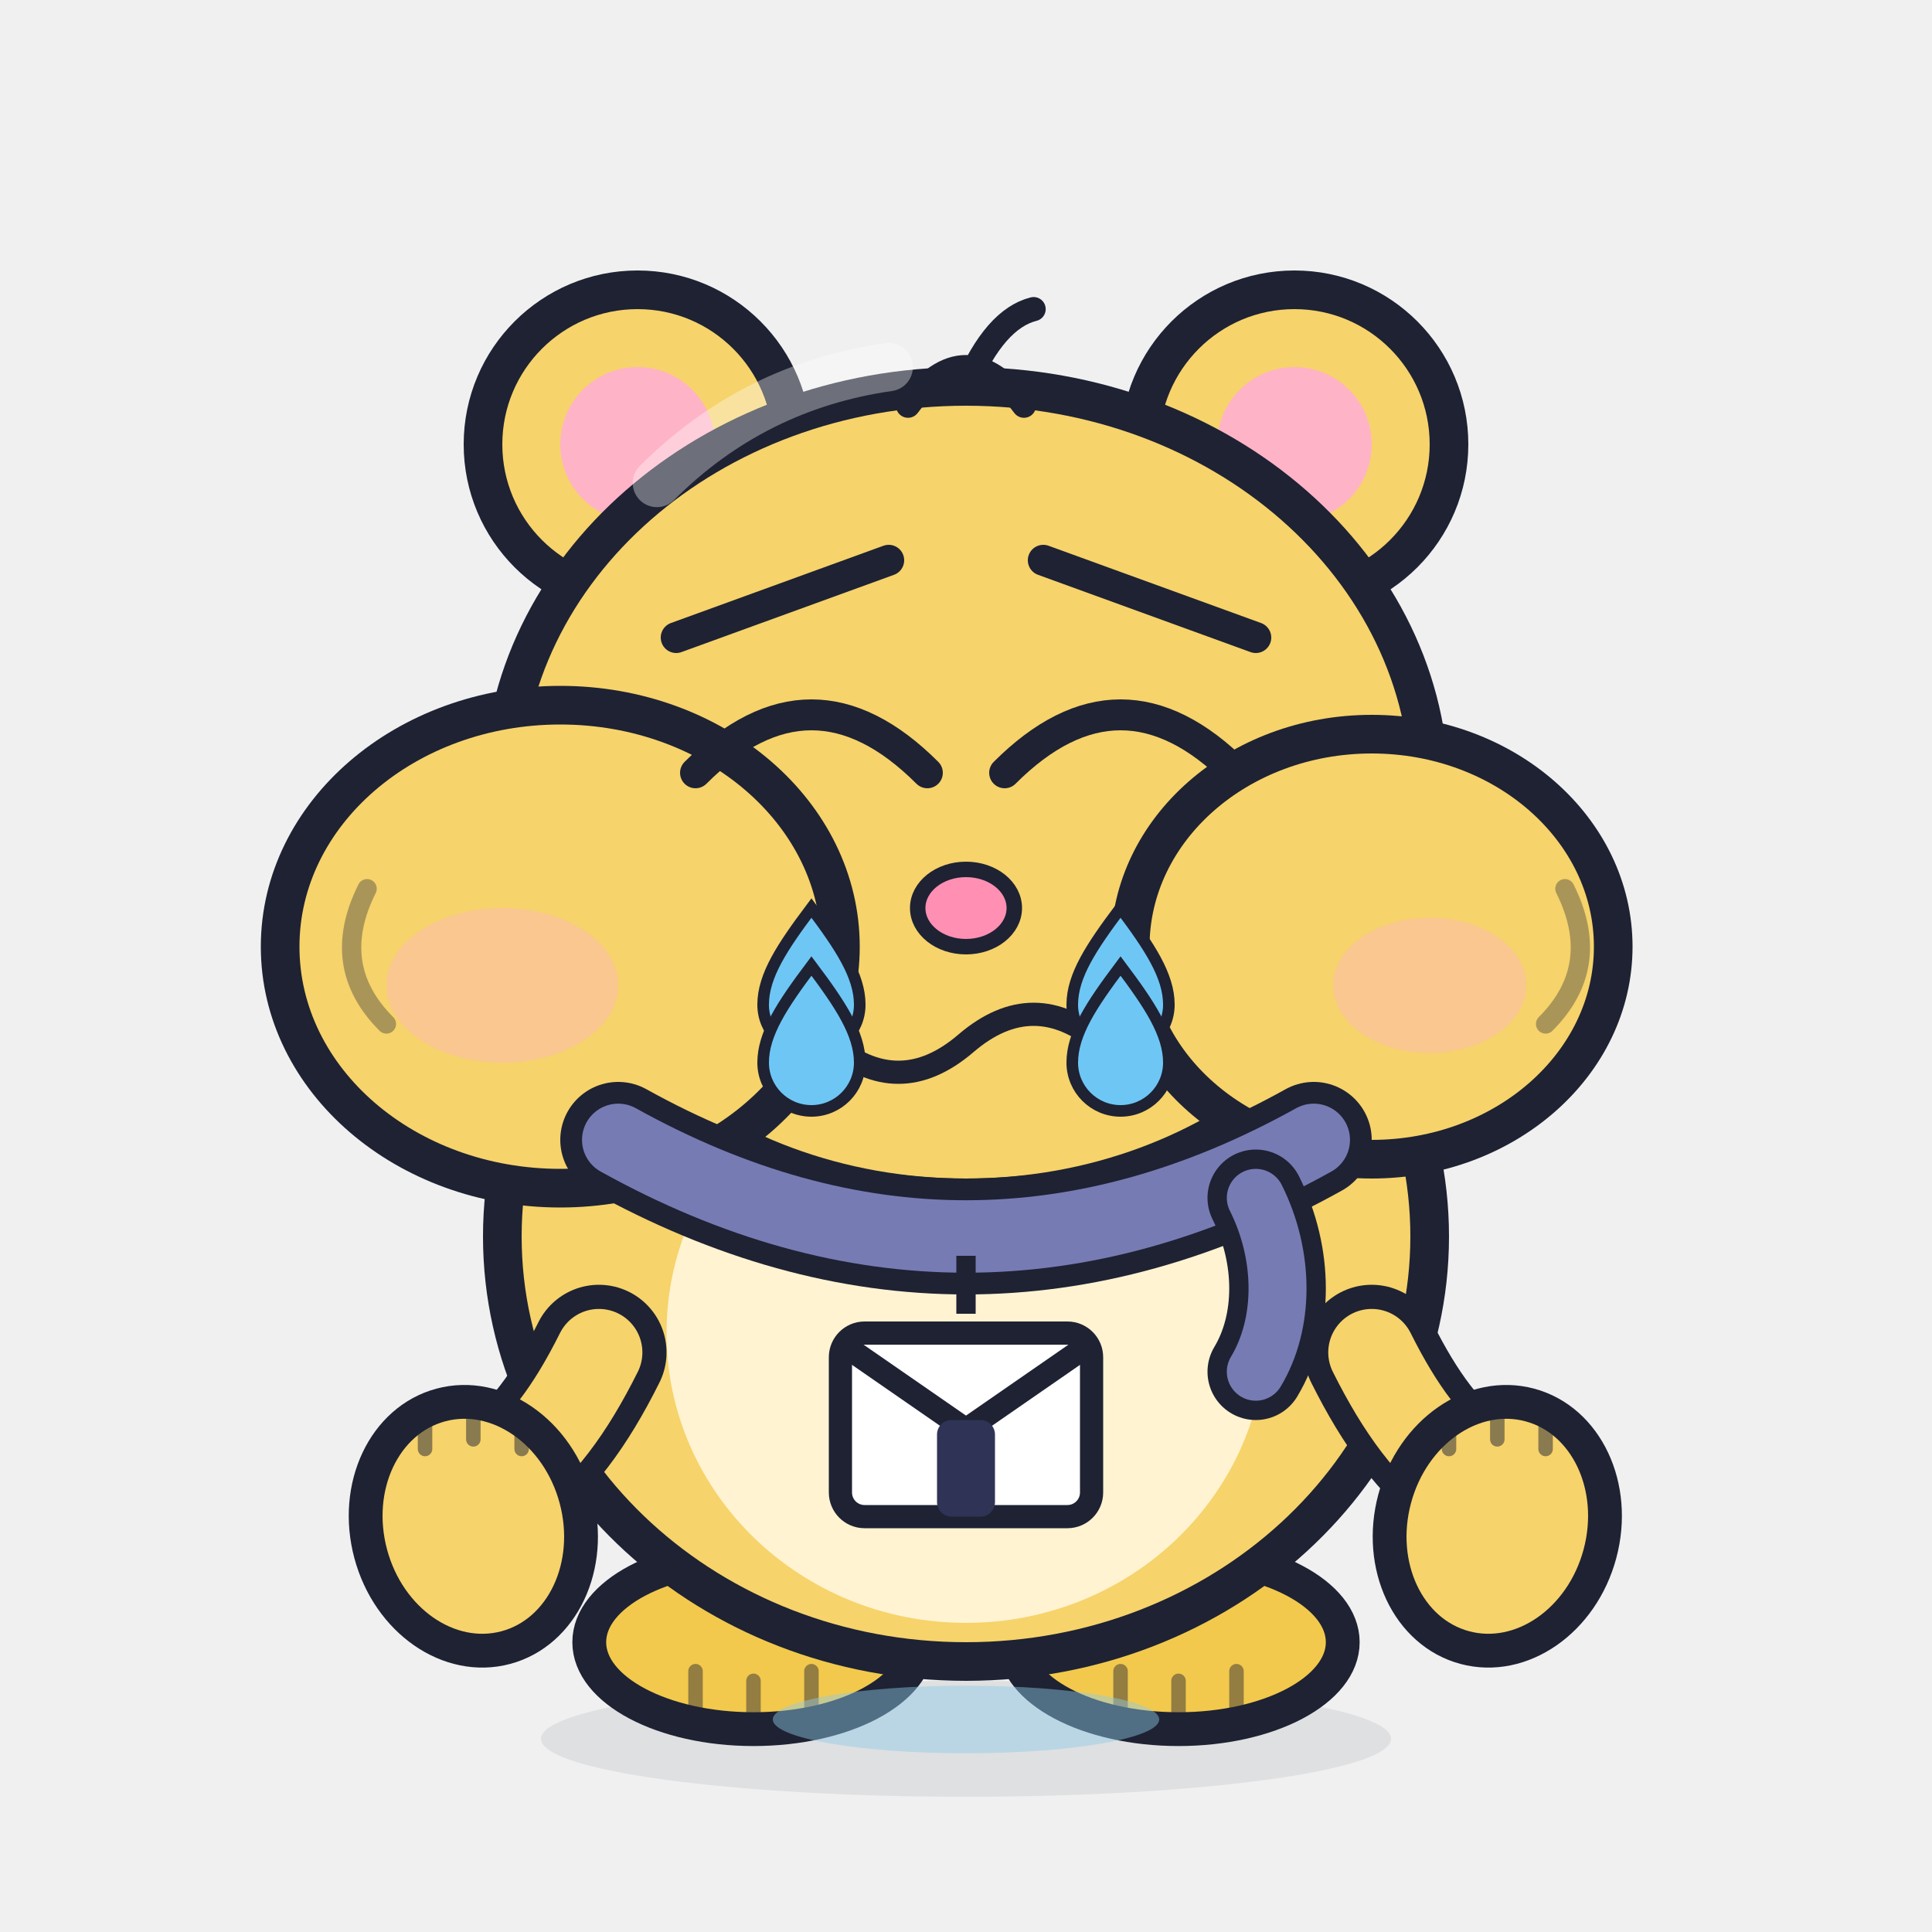
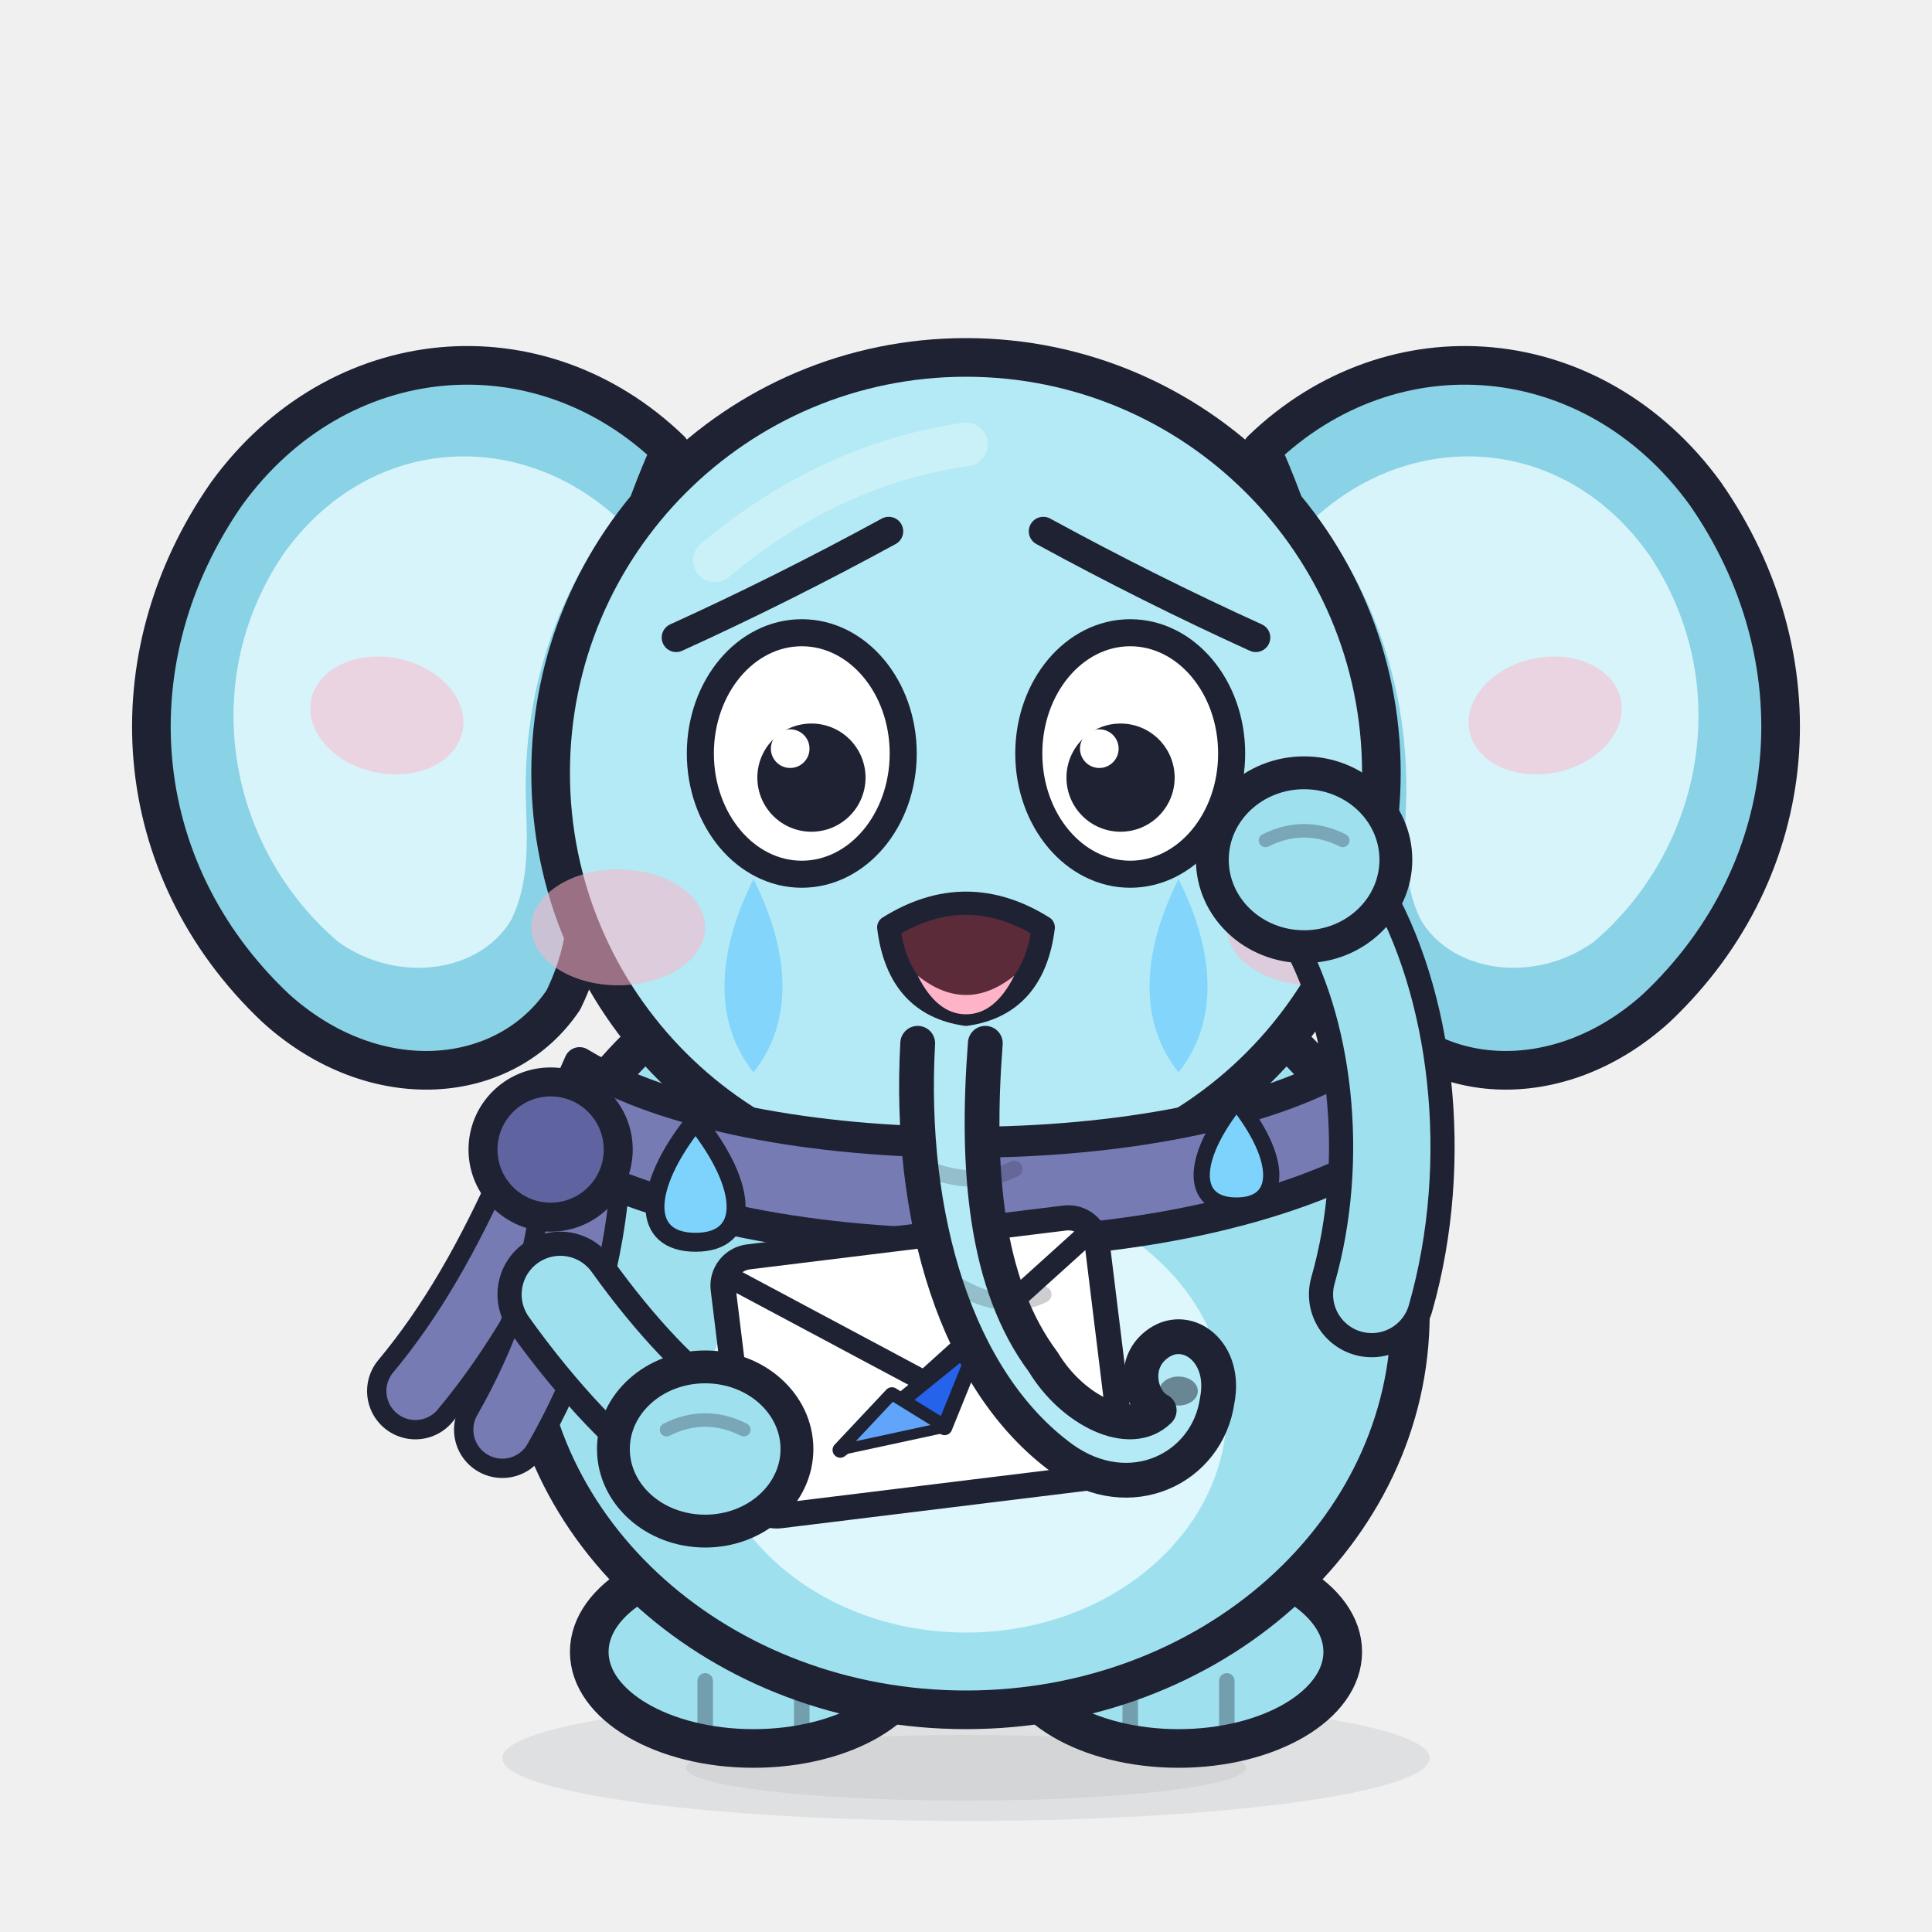
- <svg xmlns="http://www.w3.org/2000/svg" viewBox="0 0 200 200" width="88" height="88" role="img" aria-label="信使仓鼠小递 · 哭 Cry">
-   <style>
-   .ex-motion { animation: ex-tremble .35s ease-in-out infinite; transform-box: fill-box; transform-origin: 50% 50%; }
-   .ex-anim-tear { animation: ex-tear 1.8s ease-in infinite; transform-box: fill-box; transform-origin: center; }
-   .ex-anim-sweat { animation: ex-tear 1.5s ease-in infinite; transform-box: fill-box; transform-origin: center; }
-   .ex-anim-heart { animation: ex-heart 2.2s ease-out infinite; transform-box: fill-box; transform-origin: center; }
-   .ex-anim-spark { animation: ex-spark 1.9s ease-in-out infinite; transform-box: fill-box; transform-origin: center; }
-   .ex-anim-rain { animation: ex-rain 1.4s linear infinite; transform-box: fill-box; transform-origin: center; }
-   .ex-anim-confetti { animation: ex-confetti 2.4s linear infinite; transform-box: fill-box; transform-origin: center; }
-   .ex-anim-pulse { animation: ex-pulse 1.6s ease-in-out infinite; transform-box: fill-box; transform-origin: center; }
-   .ex-anim-knock { animation: ex-knock 0.55s ease-in-out infinite; transform-box: fill-box; transform-origin: center; }
-   .ex-anim-knockline { animation: ex-knockline 0.55s ease-out infinite; transform-box: fill-box; transform-origin: center; }
-   .ex-anim-palm { animation: ex-palm 0.9s ease-in-out infinite; transform-box: fill-box; transform-origin: center; }
-   .ex-anim-steam { animation: ex-steam 1.8s ease-out infinite; transform-box: fill-box; transform-origin: center; }
-   .ex-anim-shock { animation: ex-shock 0.5s ease-in-out infinite; transform-box: fill-box; transform-origin: center; }
-   @keyframes ex-bob { 0%,100% { transform: translateY(0); } 50% { transform: translateY(-2.5px); } }
-   @keyframes ex-bounce { 0%,100% { transform: translateY(0); } 40% { transform: translateY(-6px); } 60% { transform: translateY(-2px); } }
-   @keyframes ex-tremble { 0%,100% { transform: translateX(0); } 25% { transform: translateX(-1px); } 75% { transform: translateX(1px); } }
-   @keyframes ex-sway { 0%,100% { transform: rotate(0deg); } 50% { transform: rotate(2deg); } }
-   @keyframes ex-shake { 0%,100% { transform: translateX(0); } 20% { transform: translateX(-4.24px); } 40% { transform: translateX(4.24px); } 60% { transform: translateX(-2.75px); } 80% { transform: translateX(1.75px); } }
-   @keyframes ex-tear { 0% { transform: translateY(0); opacity: 0; } 18% { opacity: 1; } 100% { transform: translateY(8.58px); opacity: 0; } }
-   @keyframes ex-heart { 0% { transform: translateY(0) scale(.65); opacity: 0; } 20% { opacity: 1; } 100% { transform: translateY(-14.04px) scale(1.15); opacity: 0; } }
-   @keyframes ex-spark { 0%,100% { transform: scale(.6) rotate(0deg); opacity: .3; } 50% { transform: scale(1.15) rotate(25deg); opacity: 1; } }
-   @keyframes ex-rain { 0% { transform: translateY(0); opacity: 0; } 20% { opacity: 1; } 100% { transform: translateY(9.36px); opacity: 0; } }
-   @keyframes ex-confetti { 0% { transform: translateY(-4px) rotate(0deg); opacity: 1; } 100% { transform: translateY(14px) rotate(200deg); opacity: 0; } }
-   @keyframes ex-pulse { 0%,100% { transform: scale(1); opacity: .35; } 50% { transform: scale(1.18); opacity: .7; } }
-   @keyframes ex-knock { 0%,100% { transform: translateX(3.51px); } 35% { transform: translateX(0); } }
-   @keyframes ex-knockline { 0%,100% { transform: scaleX(.6); opacity: .35; } 35% { transform: scaleX(1); opacity: 1; } }
-   @keyframes ex-palm { 0%,100% { transform: translateY(0) rotate(0deg); } 50% { transform: translateY(-1px) rotate(-4deg); } }
-   @keyframes ex-steam { 0% { transform: translateY(0); opacity: .7; } 100% { transform: translateY(-7.02px); opacity: 0; } }
-   @keyframes ex-shock { 0%,100% { transform: scaleX(.7); opacity: .4; } 50% { transform: scaleX(1.25); opacity: 1; } }
-   @keyframes ex-drift { 0%,100% { transform: translateY(0); } 50% { transform: translateY(-1.56px); } }
-   @media (prefers-reduced-motion: reduce) {
-     .ex-motion, [class*="ex-anim-"] { animation: none !important; }
-   }
-   </style>
-   <g class="ex-motion ex-cry">
-     <g class="ex-base">
-       <ellipse cx="100" cy="180" rx="44" ry="6" fill="#1E2233" opacity=".08" />
-       <path d="M146 148c7 0 10 4 7 9" fill="none" stroke="#1E2233" stroke-width="4" stroke-linecap="round" />
-       <g fill="#F2C94C" stroke="#1E2233" stroke-width="3.5">
-         <ellipse cx="78" cy="170" rx="17" ry="9" />
-         <ellipse cx="122" cy="170" rx="17" ry="9" />
-       </g>
-       <g stroke="#1E2233" stroke-width="1.5" opacity=".45" stroke-linecap="round">
-         <path d="M72 173v4" />
-         <path d="M78 174v4" />
-         <path d="M84 173v4" />
-         <path d="M116 173v4" />
-         <path d="M122 174v4" />
-         <path d="M128 173v4" />
-       </g>
-       <ellipse cx="100" cy="128" rx="48" ry="44" fill="#F6D36B" stroke="#1E2233" stroke-width="4" />
-       <ellipse cx="100" cy="138" rx="31" ry="30" fill="#FFF3D1" />
-       <g fill="#F6D36B" stroke="#1E2233" stroke-width="4">
-         <circle cx="66" cy="46" r="16" />
-         <circle cx="134" cy="46" r="16" />
-       </g>
-       <g fill="#FFB3C7">
-         <circle cx="66" cy="46" r="8" />
-         <circle cx="134" cy="46" r="8" />
-       </g>
-       <ellipse cx="100" cy="82" rx="48" ry="42" fill="#F6D36B" stroke="#1E2233" stroke-width="4" />
-       <path d="M94 42q6-8 12 0M100 40q3-7 7-8" fill="none" stroke="#1E2233" stroke-width="2.5" stroke-linecap="round" />
-       <g fill="#F6D36B" stroke="#1E2233" stroke-width="4">
-         <ellipse cx="58" cy="98" rx="29" ry="25" />
-         <ellipse cx="142" cy="98" rx="25" ry="22" />
-       </g>
-       <path d="M38 92q-4 8 2 14M162 92q4 8-2 14" fill="none" stroke="#1E2233" stroke-width="2" opacity=".35" stroke-linecap="round" />
-       <path d="M64 118q36 20 72 0" fill="none" stroke="#1E2233" stroke-width="12" stroke-linecap="round" />
-       <path d="M64 118q36 20 72 0" fill="none" stroke="#777BB4" stroke-width="7.5" stroke-linecap="round" />
-       <path d="M130 124c3 6 3 13 0 18" fill="none" stroke="#1E2233" stroke-width="10" stroke-linecap="round" />
-       <path d="M130 124c3 6 3 13 0 18" fill="none" stroke="#777BB4" stroke-width="6" stroke-linecap="round" />
-       <line x1="100" y1="130" x2="100" y2="136" stroke="#1E2233" stroke-width="2" />
-       <rect x="87" y="138" width="26" height="19" rx="2.5" fill="#FFFFFF" stroke="#1E2233" stroke-width="2.4" />
-       <path d="M87 139l13 9 13-9" fill="none" stroke="#1E2233" stroke-width="2.4" stroke-linejoin="round" />
-       <rect x="97" y="147" width="6" height="10" rx="1.5" fill="#2F3456" />
-       <path d="M68 50q10-10 24-12" fill="none" stroke="#FFF" stroke-width="5" opacity=".35" stroke-linecap="round" />
+ <svg xmlns="http://www.w3.org/2000/svg" width="88" height="88" viewBox="0 0 200 200" role="img" aria-labelledby="petTitle petDesc">
+   <g stroke-linecap="round" stroke-linejoin="round">
+     <ellipse cx="100" cy="182" rx="48" ry="6.5" fill="#1E2233" opacity=".08" />
+     <ellipse cx="100" cy="183" rx="29" ry="3.4" fill="#1E2233" opacity=".06" />
+     <g fill="#9FE0EF" stroke="#1E2233" stroke-width="4">
+       <ellipse cx="78" cy="171" rx="17" ry="10" />
+       <ellipse cx="122" cy="171" rx="17" ry="10" />
    </g>
-     <g class="ex-face">
-       <path d="M72 80q12-12 24 0" fill="none" stroke="#1E2233" stroke-width="3.2" stroke-linecap="round" />
-       <path d="M104 80q12-12 24 0" fill="none" stroke="#1E2233" stroke-width="3.2" stroke-linecap="round" />
-       <path d="M70 66L92 58" fill="none" stroke="#1E2233" stroke-width="3.2" stroke-linecap="round" />
-       <path d="M130 66L108 58" fill="none" stroke="#1E2233" stroke-width="3.2" stroke-linecap="round" />
-       <ellipse cx="100" cy="94" rx="5" ry="4" fill="#FF8FB3" stroke="#1E2233" stroke-width="1.6" />
-       <path d="M86 108q7 6 14 0t14 0" fill="none" stroke="#1E2233" stroke-width="2.4" stroke-linecap="round" />
-       <ellipse cx="52" cy="102" rx="12" ry="8" fill="#FFB3C7" opacity="0.4" />
-       <ellipse cx="148" cy="102" rx="10" ry="7" fill="#FFB3C7" opacity="0.4" />
+     <g fill="none" stroke="#1E2233" stroke-width="1.6" opacity=".35">
+       <path d="M73 174v5" />
+       <path d="M83 174v5" />
+       <path d="M117 174v5" />
+       <path d="M127 174v5" />
    </g>
-     <g class="ex-arms">
-       <path d="M62 140c-3 6-6 10-10 13" fill="none" stroke="#1E2233" stroke-width="14" stroke-linecap="round" />
-       <path d="M62 140c-3 6-6 10-10 13" fill="none" stroke="#F6D36B" stroke-width="9" stroke-linecap="round" />
-       <ellipse cx="49" cy="158" rx="11" ry="13" fill="#F6D36B" stroke="#1E2233" stroke-width="3.5" transform="rotate(-15 49 158)" />
-       <g stroke="#1E2233" stroke-width="1.5" opacity=".5" stroke-linecap="round">
-         <path d="M44 150v-4" />
-         <path d="M49 149v-4" />
-         <path d="M54 150v-4" />
-       </g>
-       <path d="M142 140c3 6 6 10 10 13" fill="none" stroke="#1E2233" stroke-width="14" stroke-linecap="round" />
-       <path d="M142 140c3 6 6 10 10 13" fill="none" stroke="#F6D36B" stroke-width="9" stroke-linecap="round" />
-       <ellipse cx="155" cy="158" rx="11" ry="13" fill="#F6D36B" stroke="#1E2233" stroke-width="3.5" transform="rotate(15 155 158)" />
-       <g stroke="#1E2233" stroke-width="1.5" opacity=".5" stroke-linecap="round">
-         <path d="M150 150v-4" />
-         <path d="M155 149v-4" />
-         <path d="M160 150v-4" />
-       </g>
+     <ellipse cx="100" cy="136" rx="46" ry="41" fill="#9FE0EF" stroke="#1E2233" stroke-width="4" />
+     <ellipse cx="100" cy="146" rx="27" ry="23" fill="#DDF7FC" />
+     <g transform="rotate(12 64 72)">
+       <path d="M64 46 C48 36 28 42 20 60 C12 79 18 100 36 111 C48 118 61 114 65 104 C66 100 66 96 65 92 C61 77 61 60 64 46 Z" fill="#8AD2E5" stroke="#1E2233" stroke-width="4" />
+       <path d="M60 54 C48 47 33 51 27 65 C21 80 28 96 41 103 C48 106 56 103 58 97 C59 93 58 89 57 85 C54 73 56 62 60 54 Z" fill="#D6F4FA" />
+       <ellipse cx="41" cy="79" rx="8" ry="6" fill="#FFB3C7" opacity=".5" />
    </g>
-     <g class="ex-effects">
-       <g class="ex-anim-tear" style="animation-delay:0s" transform="translate(84 94) scale(1)">
-         <path d="M0 0C3 4 5 7 5 10A5 5 0 0 1-5 10C-5 7-3 4 0 0Z" fill="#6EC6F5" stroke="#1E2233" stroke-width="1.2" />
-       </g>
-       <g class="ex-anim-tear" style="animation-delay:0.35s" transform="translate(116 94) scale(1)">
-         <path d="M0 0C3 4 5 7 5 10A5 5 0 0 1-5 10C-5 7-3 4 0 0Z" fill="#6EC6F5" stroke="#1E2233" stroke-width="1.2" />
-       </g>
-       <g class="ex-anim-tear" style="animation-delay:0.9s" transform="translate(84 100) scale(1)">
-         <path d="M0 0C3 4 5 7 5 10A5 5 0 0 1-5 10C-5 7-3 4 0 0Z" fill="#6EC6F5" stroke="#1E2233" stroke-width="1.2" />
-       </g>
-       <g class="ex-anim-tear" style="animation-delay:1.2s" transform="translate(116 100) scale(1)">
-         <path d="M0 0C3 4 5 7 5 10A5 5 0 0 1-5 10C-5 7-3 4 0 0Z" fill="#6EC6F5" stroke="#1E2233" stroke-width="1.2" />
-       </g>
-       <ellipse cx="100" cy="178" rx="20" ry="3.5" fill="#8ECAE6" opacity=".45" />
+     <g transform="rotate(-12 136 72)">
+       <path d="M136 46 C152 36 172 42 180 60 C188 79 182 100 164 111 C152 118 139 114 135 104 C134 100 134 96 135 92 C139 77 139 60 136 46 Z" fill="#8AD2E5" stroke="#1E2233" stroke-width="4" />
+       <path d="M140 54 C152 47 167 51 173 65 C179 80 172 96 159 103 C152 106 144 103 142 97 C141 93 142 89 143 85 C146 73 144 62 140 54 Z" fill="#D6F4FA" />
+       <ellipse cx="159" cy="79" rx="8" ry="6" fill="#FFB3C7" opacity=".5" />
+     </g>
+     <circle cx="100" cy="80" r="43" fill="#B3EAF5" stroke="#1E2233" stroke-width="4" />
+     <path d="M74 58 Q86 48 100 46" fill="none" stroke="#FFFFFF" stroke-width="4.5" opacity=".32" />
+     <ellipse cx="64" cy="96" rx="9" ry="6" fill="#FFB3C7" opacity=".55" />
+     <ellipse cx="136" cy="96" rx="9" ry="6" fill="#FFB3C7" opacity=".55" />
+     <g>
+       <ellipse cx="83" cy="78" rx="10.5" ry="12.5" fill="#FFFFFF" stroke="#1E2233" stroke-width="2.8" />
+       <ellipse cx="117" cy="78" rx="10.5" ry="12.5" fill="#FFFFFF" stroke="#1E2233" stroke-width="2.8" />
+       <circle cx="84" cy="80.5" r="5.6" fill="#1E2233" />
+       <circle cx="116" cy="80.5" r="5.6" fill="#1E2233" />
+       <circle cx="81.8" cy="77.5" r="2" fill="#FFFFFF" />
+       <circle cx="113.8" cy="77.5" r="2" fill="#FFFFFF" />
+     </g>
+     <g fill="none" stroke="#1E2233" stroke-width="3">
+       <path d="M70 66 Q81 61 92 55" />
+       <path d="M108 55 Q119 61 130 66" />
+     </g>
+     <g>
+       <path d="M92 96 Q100 91 108 96 Q107 104 100 105 Q93 104 92 96 Z" fill="#5B2B3A" stroke="#1E2233" stroke-width="2.4" />
+       <path d="M95 101 Q100 105 105 101 Q103 105 100 105 Q97 105 95 101 Z" fill="#FFB3C7" />
+     </g>
+     <g>
+       <path d="M56 122 C52 131 48 138 43 144" fill="none" stroke="#1E2233" stroke-width="10" />
+       <path d="M56 122 C52 131 48 138 43 144" fill="none" stroke="#777BB4" stroke-width="6" />
+       <path d="M60 124 C59 133 56 141 52 148" fill="none" stroke="#1E2233" stroke-width="10" />
+       <path d="M60 124 C59 133 56 141 52 148" fill="none" stroke="#777BB4" stroke-width="6" />
+       <path d="M60 110 C78 121 122 121 140 110 L144 119 C122 132 78 132 56 119 Z" fill="#777BB4" stroke="#1E2233" stroke-width="3.2" />
+       <circle cx="57" cy="119" r="7" fill="#5F63A0" stroke="#1E2233" stroke-width="3" />
+     </g>
+     <g transform="rotate(-7 95.5 141.5)">
+       <rect x="76" y="128" width="39" height="27" rx="3" fill="#FFFFFF" stroke="#1E2233" stroke-width="2.6" />
+       <path d="M77 130 L95.5 143 L114 130" fill="none" stroke="#1E2233" stroke-width="2.2" />
+       <path d="M86 149 L102 139 L97 148 L92 144 Z" fill="#2563EB" stroke="#1E2233" stroke-width="1.6" />
+       <path d="M86 149 L92 144 L97 148 Z" fill="#60A5FA" stroke="#1E2233" stroke-width="1.1" />
+     </g>
+     <path d="M58 134 C63 141 68 146 71 148" fill="none" stroke="#1E2233" stroke-width="13" />
+     <path d="M58 134 C63 141 68 146 71 148" fill="none" stroke="#9FE0EF" stroke-width="8" />
+     <ellipse cx="73" cy="150" rx="9.5" ry="8.5" fill="#9FE0EF" stroke="#1E2233" stroke-width="3.4" />
+     <path d="M69 148 q4 -2 8 0" fill="none" stroke="#1E2233" stroke-width="1.4" opacity=".3" />
+     <path d="M95 108 C94 126 99 143 110 151 C117 156 125 152 126 145 C127 140 123 137 120 139 C117 141 118 145 120 146 C117 149 111 146 108 141 C102 133 101 121 102 108" fill="#B3EAF5" />
+     <path d="M95 108 C94 126 99 143 110 151 C117 156 125 152 126 145 C127 140 123 137 120 139 C117 141 118 145 120 146 C117 149 111 146 108 141 C102 133 101 121 102 108" fill="none" stroke="#1E2233" stroke-width="3.6" />
+     <ellipse cx="122" cy="144" rx="2" ry="1.5" fill="#1E2233" opacity=".5" />
+     <path d="M96 121 Q101 123 105 121" fill="none" stroke="#1E2233" stroke-width="1.7" opacity=".22" />
+     <path d="M99 133 Q104 136 108 134" fill="none" stroke="#1E2233" stroke-width="1.7" opacity=".22" />
+     <path d="M142 134 C146 120 144 104 138 94" fill="none" stroke="#1E2233" stroke-width="13" />
+     <path d="M142 134 C146 120 144 104 138 94" fill="none" stroke="#9FE0EF" stroke-width="8" />
+     <ellipse cx="135" cy="89" rx="9.5" ry="9" fill="#9FE0EF" stroke="#1E2233" stroke-width="3.4" />
+     <path d="M131 87 q4 -2 8 0" fill="none" stroke="#1E2233" stroke-width="1.4" opacity=".3" />
+     <g>
+       <path d="M78 91 C74 99 74 106 78 111 C82 106 82 99 78 91 Z" fill="#7DD3FC" opacity=".9" />
+       <path d="M122 91 C118 99 118 106 122 111 C126 106 126 99 122 91 Z" fill="#7DD3FC" opacity=".9" />
+       <path transform="translate(72 116) scale(1.4)" d="M0 0 C-4 5 -4 9 0 9 C4 9 4 5 0 0 Z" fill="#7DD3FC" stroke="#1E2233" stroke-width="1.4" />
+       <path transform="translate(128 114) scale(1.2)" d="M0 0 C-4 5 -4 9 0 9 C4 9 4 5 0 0 Z" fill="#7DD3FC" stroke="#1E2233" stroke-width="1.4" />
    </g>
  </g>
</svg>
